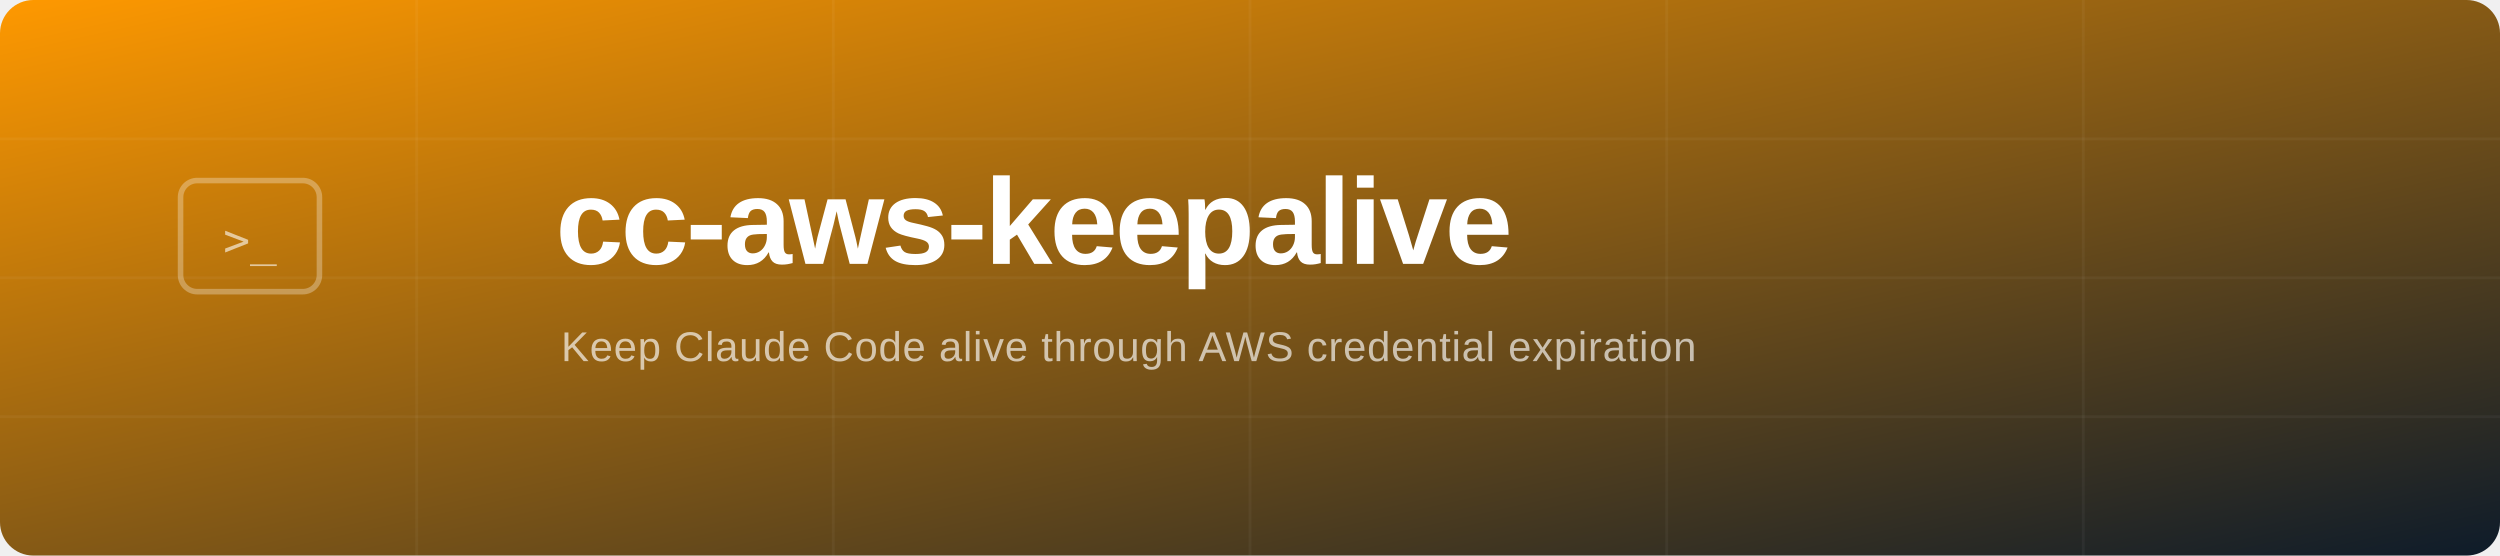
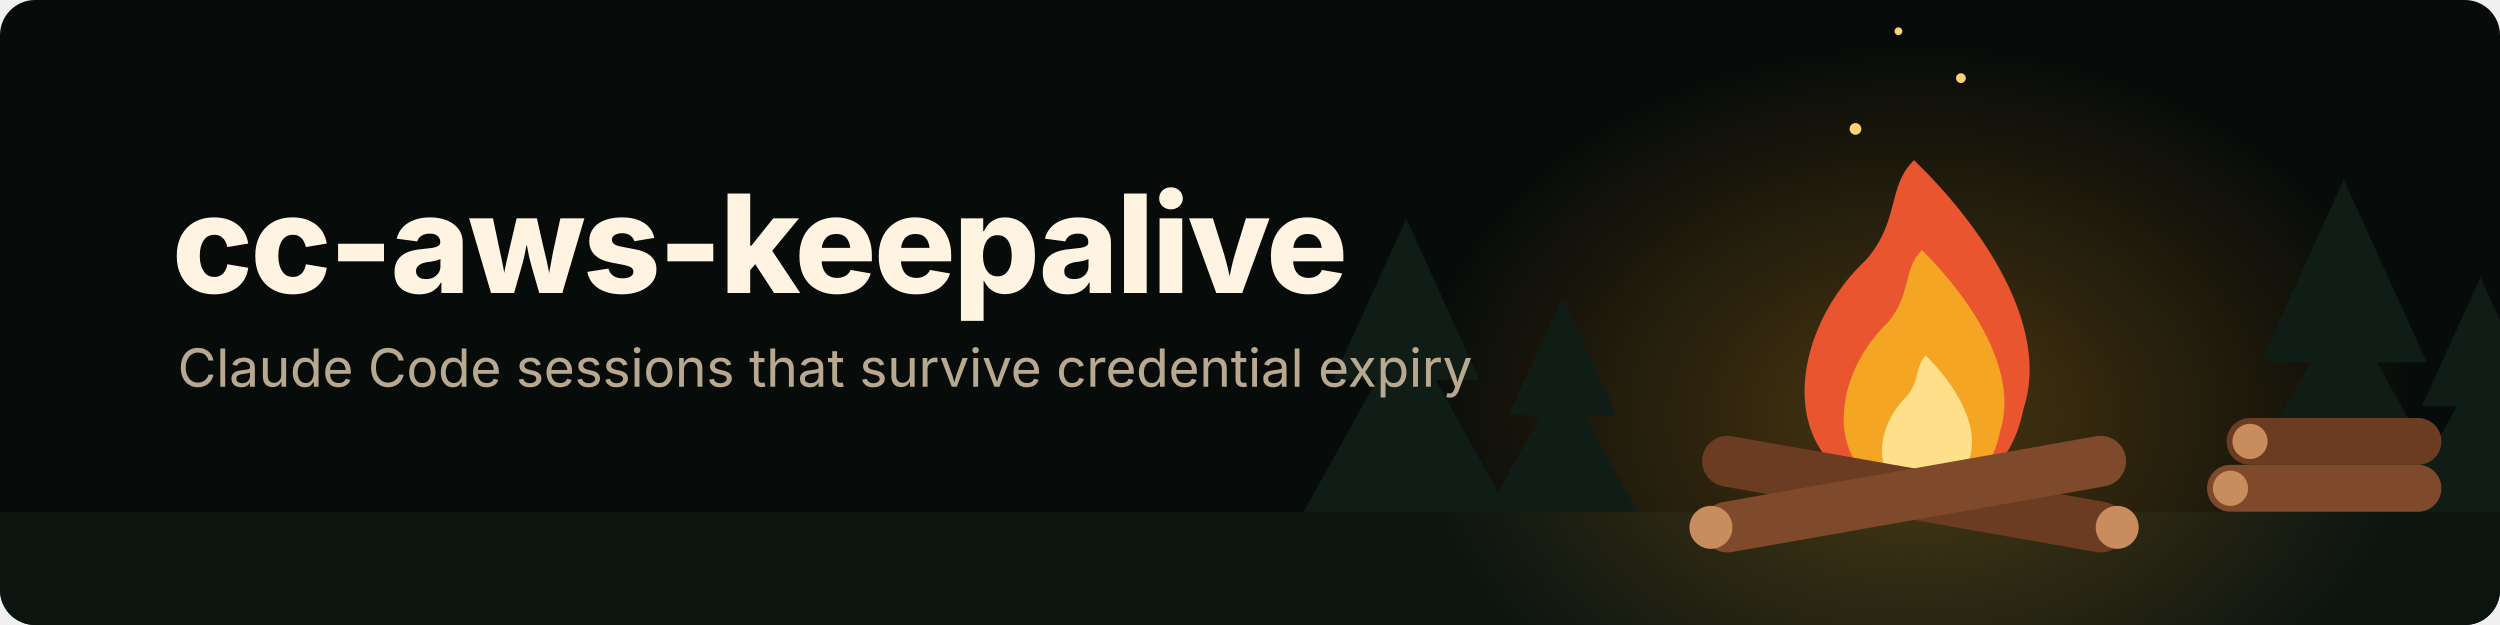
- <svg xmlns="http://www.w3.org/2000/svg" viewBox="0 0 900 200" width="900" height="200">
+ <svg xmlns="http://www.w3.org/2000/svg" viewBox="0 0 1280 320" width="1280" height="320" role="img" aria-label="cc-aws-keepalive">
  <defs>
-     <linearGradient id="bg" x1="0%" y1="0%" x2="100%" y2="100%">
-       <stop offset="0%" stop-color="#FF9900" />
-       <stop offset="100%" stop-color="#0D1B2A" />
-     </linearGradient>
+     <clipPath id="c">
+       <rect width="1280" height="320" rx="18" />
+     </clipPath>
+     <radialGradient id="g">
+       <stop offset="0" stop-color="#f5a524" stop-opacity=".28" />
+       <stop offset="1" stop-color="#f5a524" stop-opacity="0" />
+     </radialGradient>
  </defs>
-   <rect width="900" height="200" rx="12" fill="url(#bg)" />
-   <g stroke="#ffffff" stroke-opacity="0.04" stroke-width="1">
-     <line x1="0" y1="50" x2="900" y2="50" />
-     <line x1="0" y1="100" x2="900" y2="100" />
-     <line x1="0" y1="150" x2="900" y2="150" />
-     <line x1="150" y1="0" x2="150" y2="200" />
-     <line x1="300" y1="0" x2="300" y2="200" />
-     <line x1="450" y1="0" x2="450" y2="200" />
-     <line x1="600" y1="0" x2="600" y2="200" />
-     <line x1="750" y1="0" x2="750" y2="200" />
+   <g clip-path="url(#c)">
+     <rect width="1280" height="320" fill="#070b09" />
+     <rect x="0" y="262" width="1280" height="58" fill="#0c1410" />
+     <ellipse cx="980" cy="212" rx="260" ry="190" fill="url(#g)" />
+     <path d="M720 262L667.5 262L705.0 194.5H682.5L720 112L757.5 194.5H735.0L772.5 262Z" fill="#101d17" />
+     <path d="M800 262L761.5 262L789.0 212.5H772.5L800 152L827.5 212.5H811.0L838.5 262Z" fill="#101d17" />
+     <path d="M1200 262L1140.5 262L1183.0 185.5H1157.5L1200 92L1242.5 185.5H1217.0L1259.5 262Z" fill="#101d17" />
+     <path d="M1270 262L1228.0 262L1258.0 208.0H1240.0L1270 142L1300.0 208.0H1282.0L1312.0 262Z" fill="#101d17" />
+     <path d="M980 252C910 252 910 175.5 955.5 133.0C973.0 112.6 966.0 95.6 980 82C1015.0 116.0 1050 167.0 1036.0 209.5C1029.0 243.5 1008.0 252 980 252Z" fill="#e8552f" />
+     <path d="M984 252C934 252 934 196.2 966.5 165.2C979.0 150.32 974.0 137.92 984 128C1009.0 152.8 1034 190.0 1024.0 221.0C1019.0 245.8 1004.0 252 984 252Z" fill="#f5a524" />
+     <path d="M986 252C958 252 958 220.5 976.2 203.0C983.2 194.6 980.4 187.6 986 182C1000.0 196.0 1014 217.0 1008.4 234.5C1005.6 248.5 997.2 252 986 252Z" fill="#ffe08a" />
+     <rect x="870" y="240" width="220" height="26" rx="13" fill="#6b3b22" transform="rotate(10 980 253)" />
+     <rect x="870" y="240" width="220" height="26" rx="13" fill="#7f4a2b" transform="rotate(-10 980 253)" />
+     <circle cx="1084" cy="270" r="11" fill="#c98d5d" />
+     <circle cx="876" cy="270" r="11" fill="#c98d5d" />
+     <rect x="1130" y="238" width="120" height="24" rx="12" fill="#7f4a2b" />
+     <circle cx="1142" cy="250" r="9" fill="#c98d5d" />
+     <rect x="1140" y="214" width="110" height="24" rx="12" fill="#6b3b22" />
+     <circle cx="1152" cy="226" r="9" fill="#c98d5d" />
+     <circle cx="950" cy="66" r="3" fill="#ffd27a" />
+     <circle cx="1004" cy="40" r="2.5" fill="#ffd27a" />
+     <circle cx="972" cy="16" r="2" fill="#ffd27a" />
+     <path fill="#fff4e2" d="m109.6 150.7q-5.9 0-10.2-2.5-4.3-2.4-6.6-6.9-2.3-4.4-2.3-10.3 0-5.9 2.3-10.3 2.3-4.4 6.6-6.9 4.3-2.5 10.2-2.5 3.6 0 6.6.9 3 1 5.3 2.7 2.3 1.8 3.7 4.2 1.4 2.5 1.9 5.6l-10.7 1.8q-.3-1.5-.9-2.6-.5-1.2-1.4-2-.8-.8-1.9-1.3-1.1-.4-2.4-.4-2.4 0-4.1 1.3-1.6 1.3-2.5 3.7-.9 2.4-.9 5.8 0 3.3.9 5.7 .9 2.4 2.5 3.8 1.7 1.3 4.1 1.3 1.3 0 2.4-.4 1.1-.5 2-1.3 .8-.8 1.4-2.1 .6-1.2.8-2.7l10.7 1.8q-.4 3.1-1.8 5.7-1.5 2.5-3.7 4.3-2.3 1.7-5.3 2.7-3.1.9-6.7.9zm40.2 0q-5.9 0-10.2-2.5-4.3-2.4-6.6-6.9-2.3-4.4-2.3-10.3 0-5.9 2.3-10.3 2.3-4.4 6.6-6.9 4.3-2.5 10.2-2.5 3.6 0 6.6.9 3 1 5.3 2.7 2.3 1.8 3.7 4.2 1.4 2.5 1.9 5.6l-10.7 1.8q-.3-1.5-.9-2.6-.5-1.2-1.4-2-.8-.8-1.9-1.3-1.1-.4-2.4-.4-2.4 0-4.1 1.3-1.6 1.3-2.5 3.7-.9 2.4-.9 5.8 0 3.3.9 5.7 .9 2.4 2.5 3.8 1.7 1.3 4.1 1.3 1.3 0 2.4-.4 1.1-.5 2-1.3 .8-.8 1.4-2.1 .6-1.2.8-2.7l10.7 1.8q-.4 3.1-1.8 5.7-1.5 2.5-3.7 4.3-2.3 1.7-5.3 2.7-3.1.9-6.7.9zm46.8-25.9v9h-23.5v-9zm18 25.9q-3.6 0-6.5-1.3-2.9-1.2-4.5-3.7-1.6-2.5-1.6-6.3 0-3.2 1.1-5.4 1.2-2.2 3.1-3.5 2-1.4 4.6-2.1 2.6-.7 5.5-.9 3.2-.3 5.2-.6 2-.4 2.9-1 1-.6 1-1.8v-.2q0-1.4-.7-2.3-.6-1-1.8-1.5-1.2-.5-2.9-.5-1.7 0-3 .5-1.3.5-2.2 1.4-.8.9-1.2 2.1l-10.5-1.4q.8-3.3 3-5.7 2.3-2.5 5.8-3.8 3.5-1.4 8.2-1.4 3.5 0 6.5.8 3.1.8 5.4 2.5 2.3 1.6 3.6 4 1.3 2.3 1.3 5.5v25.9h-10.9v-5.3h-.3q-1 1.9-2.6 3.2-1.5 1.4-3.7 2.1-2.1.7-4.8.7zm3.5-7.8q2.1 0 3.8-.8 1.6-.9 2.6-2.3 1-1.5 1-3.4v-3.8q-.5.3-1.3.6-.8.2-1.8.4-1 .2-1.9.4-1 .1-1.8.2-1.8.3-3.1.9-1.2.6-1.9 1.5-.7.9-.7 2.3 0 1.3.7 2.2 .6.9 1.8 1.4 1.1.4 2.6.4zm33.3 7.1-11.2-38.2h12.2l2.8 13.3q.9 3.9 1.8 8.4 1 4.5 1.7 9.9h-1.2q.9-5.3 1.9-9.8 1.1-4.6 2-8.5l3.1-13.3h10.4l3 13.3q.9 3.9 2 8.4 1 4.5 1.9 9.9h-1.2q.8-5.3 1.7-9.8 .8-4.6 1.7-8.5l2.9-13.3h12.3l-11.3 38.2h-11.8l-4-13.9q-.6-2.1-1.2-4.7-.6-2.7-1.1-5.5-.6-2.7-1.1-5h1.9q-.5 2.3-1.1 5-.5 2.8-1.1 5.5-.6 2.7-1.2 4.7l-4 13.9zm66.9.7q-4.8 0-8.5-1.4-3.7-1.3-6.1-3.9-2.3-2.6-3-6.2l10.8-1.7q.7 2.5 2.5 3.7 1.7 1.3 4.8 1.3 2.5 0 4-.9 1.5-.9 1.5-2.4 0-1.4-1.1-2.2-1.2-.8-3.6-1.3l-6.7-1.3q-5.6-1.1-8.4-3.9-2.8-2.7-2.8-7.1 0-3.8 2.1-6.5 2-2.7 5.7-4.1 3.8-1.5 8.9-1.5 4.7 0 8.2 1.3 3.5 1.3 5.6 3.6 2.2 2.4 2.8 5.6l-10.2 1.7q-.6-1.9-2.2-3-1.6-1.1-4-1.1-2.3 0-3.8.9-1.5.9-1.5 2.4 0 1.2.9 2.1 1 .9 3.5 1.4l7.2 1.4q5.7 1 8.4 3.6 2.8 2.5 2.8 6.7 0 3.9-2.3 6.8-2.3 2.8-6.3 4.4-4 1.6-9.2 1.6zm46.9-25.9v9h-23.5v-9zm17.8 14.8v-13.8h1.7l11.2-14h13.2l-16.1 19.5h-3zm-10.5 10.4v-50.9h11.6v50.9zm23.8 0-10.5-16.1 7.7-8.3 16.2 24.4zm32.2.7q-5.9 0-10.2-2.4-4.4-2.3-6.7-6.7-2.3-4.4-2.3-10.5 0-5.9 2.3-10.4 2.3-4.4 6.5-6.9 4.3-2.5 10-2.5 3.9 0 7.3 1.3 3.3 1.2 5.8 3.7 2.5 2.4 3.8 6.1 1.4 3.6 1.4 8.4v3h-32.8v-6.9h27.3l-5.5 1.7q0-2.8-.8-4.7-.8-2-2.4-3.1-1.6-1-4-1-2.4 0-4.1 1-1.6 1.1-2.5 3-.9 1.9-.9 4.5v4.9q0 3 1 5 1 2.1 2.8 3.1 1.8 1 4.2 1 1.7 0 3-.5 1.4-.5 2.3-1.4 1-.9 1.5-2.2l10.3 1.8q-.9 3.2-3.2 5.6-2.4 2.5-5.9 3.8-3.6 1.3-8.2 1.3zm40.6 0q-6 0-10.3-2.4-4.3-2.3-6.6-6.7-2.3-4.4-2.3-10.5 0-5.9 2.3-10.4 2.3-4.4 6.5-6.9 4.2-2.5 9.9-2.5 4 0 7.4 1.3 3.3 1.2 5.8 3.7 2.4 2.4 3.8 6.1 1.4 3.6 1.4 8.4v3h-32.9v-6.9h27.3l-5.4 1.7q0-2.8-.8-4.7-.8-2-2.4-3.1-1.7-1-4.1-1-2.4 0-4 1-1.7 1.1-2.5 3-.9 1.9-.9 4.5v4.9q0 3 1 5 1 2.1 2.8 3.1 1.8 1 4.2 1 1.6 0 3-.5 1.3-.5 2.3-1.4 1-.9 1.5-2.2l10.3 1.8q-.9 3.2-3.3 5.6-2.3 2.5-5.9 3.8-3.5 1.3-8.1 1.3zm22.9 13.6v-52.5h11.4v6.5h.4q.8-1.7 2.1-3.3 1.4-1.6 3.5-2.6 2.2-1.1 5.3-1.1 4.1 0 7.5 2.1 3.5 2.2 5.6 6.5 2.1 4.4 2.1 11 0 6.5-2 10.9-2.1 4.3-5.5 6.6-3.5 2.2-7.8 2.2-2.9 0-5.1-1-2.1-1-3.5-2.5-1.4-1.6-2.2-3.3h-.2v20.5zm18.7-22.8q2.4 0 4-1.3 1.6-1.4 2.5-3.7 .8-2.4.8-5.6 0-3.1-.8-5.5-.8-2.4-2.5-3.7-1.6-1.3-4-1.3-2.3 0-4 1.3-1.7 1.3-2.5 3.6-.9 2.4-.9 5.6 0 3.2.9 5.6 .9 2.3 2.5 3.7 1.7 1.3 4 1.3zm35.8 9.2q-3.7 0-6.5-1.3-2.9-1.2-4.5-3.7-1.6-2.5-1.6-6.3 0-3.2 1.1-5.4 1.1-2.2 3.1-3.5 2-1.4 4.6-2.1 2.5-.7 5.4-.9 3.3-.3 5.3-.6 2-.4 2.9-1 .9-.6.9-1.8v-.2q0-1.4-.6-2.3-.6-1-1.8-1.5-1.2-.5-2.9-.5-1.7 0-3.1.5-1.3.5-2.1 1.4-.9.9-1.2 2.1l-10.5-1.4q.8-3.3 3-5.7 2.2-2.5 5.8-3.8 3.5-1.4 8.2-1.4 3.4 0 6.5.8 3 .8 5.4 2.5 2.3 1.6 3.6 4 1.3 2.3 1.3 5.5v25.9h-10.9v-5.3h-.3q-1 1.9-2.6 3.2-1.6 1.4-3.7 2.1-2.1.7-4.8.7zm3.5-7.8q2.1 0 3.7-.8 1.7-.9 2.6-2.3 1-1.5 1-3.4v-3.8q-.5.3-1.3.6-.8.2-1.7.4-1 .2-2 .4-.9.1-1.8.2-1.7.3-3 .9-1.3.6-2 1.5-.6.9-.6 2.3 0 1.3.6 2.2 .7.9 1.8 1.4 1.2.4 2.7.4zm37.1-43.8v50.9h-11.6v-50.9zm6.6 50.9v-38.2h11.6v38.2zm5.8-42.8q-2.5 0-4.3-1.6-1.7-1.7-1.7-4 0-2.4 1.7-4.1 1.8-1.6 4.3-1.6 2.5 0 4.3 1.6 1.8 1.7 1.8 4.1 0 2.3-1.8 4-1.8 1.6-4.3 1.6zm23.2 42.8-13.9-38.2h12.2l5.9 18.9q1.1 3.8 2 7.7 .8 3.9 1.7 8.2h-2.1q.8-4.3 1.7-8.2 .8-3.9 1.9-7.7l5.8-18.9h12.1l-14 38.2zm47.2.7q-6 0-10.3-2.4-4.3-2.3-6.6-6.7-2.3-4.4-2.3-10.5 0-5.9 2.3-10.4 2.3-4.4 6.5-6.9 4.2-2.5 9.9-2.5 4 0 7.3 1.3 3.4 1.2 5.9 3.7 2.4 2.4 3.8 6.1 1.4 3.6 1.4 8.4v3h-32.9v-6.9h27.3l-5.4 1.7q0-2.8-.8-4.7-.9-2-2.5-3.1-1.6-1-4-1-2.4 0-4 1-1.7 1.1-2.5 3-.9 1.9-.9 4.5v4.9q0 3 1 5 1 2.1 2.8 3.1 1.8 1 4.2 1 1.6 0 3-.5 1.3-.5 2.3-1.4 .9-.9 1.4-2.2l10.4 1.8q-1 3.2-3.3 5.6-2.3 2.5-5.9 3.8-3.5 1.3-8.1 1.3z" />
+     <path fill="#b8a88f" d="m101.3 198.3q-2.5 0-4.5-1.3-2-1.2-3.1-3.4-1.1-2.3-1.1-5.4 0-3.1 1.1-5.4 1.1-2.3 3.1-3.5 2-1.2 4.5-1.2 1.5 0 2.9.4 1.3.5 2.4 1.3 1 .8 1.7 2 .7 1.2 1 2.8h-2.6q-.2-1-.7-1.8-.5-.7-1.2-1.3-.8-.5-1.6-.7-.9-.3-1.9-.3-1.7 0-3.1.9-1.4.9-2.2 2.6-.9 1.7-.9 4.2 0 2.5.9 4.2 .8 1.7 2.2 2.6 1.4.9 3.1.9 1 0 1.9-.3 .8-.3 1.5-.8 .8-.5 1.3-1.3 .5-.7.7-1.7h2.6q-.3 1.5-1 2.7-.7 1.2-1.7 2-1.1.9-2.4 1.3-1.3.5-2.9.5zm14-19.9v19.6h-2.5v-19.6zm8.2 19.9q-1.4 0-2.5-.5-1.2-.5-1.8-1.5-.7-1-.7-2.5 0-1.3.5-2 .5-.8 1.3-1.3 .9-.5 1.9-.7 1-.2 2-.3 1.3-.2 2.2-.3 .8-.1 1.2-.3 .4-.2.4-.8v-.1q0-.9-.3-1.5-.4-.6-1.1-.9-.6-.4-1.6-.4-1.1 0-1.8.3-.8.4-1.2.8-.5.5-.7 1l-2.4-.7q.6-1.3 1.5-2.1 1-.8 2.2-1.1 1.1-.3 2.3-.3 .8 0 1.7.2 1 .1 1.8.7 .9.5 1.5 1.5 .6 1.1.6 2.8v9.7h-2.5v-2h-.1q-.3.5-.8 1.1-.6.5-1.5.9-.8.3-2.1.3zm.5-2.1q1.3 0 2.2-.5 .9-.5 1.3-1.3 .5-.8.5-1.7v-2q-.2.1-.6.3-.5.1-1.1.2-.6.1-1.2.2-.6.1-.9.1-.9.1-1.6.4-.7.2-1.2.7-.4.5-.4 1.3 0 .8.4 1.3 .4.5 1 .7 .7.3 1.6.3zm15.6 2q-1.5 0-2.6-.6-1.2-.6-1.8-1.9-.6-1.2-.6-3.1v-9.3h2.5v9.1q0 1.7.8 2.6 .9 1 2.5 1 1 0 1.8-.5 .8-.4 1.3-1.3 .5-.9.5-2.1v-8.8h2.5v14.7h-2.4l0-3.6h.3q-.7 2.1-1.9 2.9-1.3.9-2.9.9zm16.5.1q-1.8 0-3.2-.9-1.4-1-2.2-2.7-.8-1.7-.8-4 0-2.4.8-4.1 .8-1.7 2.2-2.6 1.4-.9 3.2-.9 1.5 0 2.3.4 .8.5 1.3 1.1 .5.6.7 1h.2v-7.2h2.5v19.6h-2.4v-2.3h-.3q-.2.4-.7 1-.5.7-1.3 1.1-.9.5-2.3.5zm.4-2.2q1.4 0 2.3-.7 .9-.7 1.3-1.9 .5-1.2.5-2.9 0-1.6-.5-2.8-.4-1.2-1.3-1.9-.9-.6-2.3-.6-1.3 0-2.3.7-.9.7-1.3 1.9-.5 1.2-.5 2.7 0 1.6.5 2.8 .4 1.3 1.4 2 .9.7 2.2.7zm16.9 2.2q-2.2 0-3.7-.9-1.6-1-2.4-2.7-.8-1.7-.8-4 0-2.2.8-3.9 .8-1.8 2.3-2.7 1.5-1 3.5-1 1.2 0 2.4.4 1.1.4 2 1.2 1 .9 1.5 2.3 .6 1.4.6 3.5v.9h-11.5v-2h10.1l-1.1.7q0-1.4-.5-2.5-.4-1.1-1.3-1.7-.9-.7-2.2-.7-1.3 0-2.2.7-1 .6-1.5 1.7-.4 1-.4 2.2v1.3q0 1.6.5 2.8 .6 1.1 1.6 1.7 1 .5 2.3.5 .9 0 1.6-.2 .7-.2 1.2-.7 .5-.5.8-1.3l2.3.6q-.3 1.2-1.1 2-.9.9-2.1 1.3-1.2.5-2.7.5zm25.3 0q-2.5 0-4.5-1.3-2-1.2-3.1-3.4-1.1-2.3-1.1-5.4 0-3.1 1.1-5.4 1.1-2.3 3.1-3.5 2-1.2 4.5-1.2 1.5 0 2.8.4 1.4.5 2.4 1.3 1.1.8 1.8 2 .7 1.2 1 2.8h-2.6q-.2-1-.7-1.8-.5-.7-1.3-1.3-.7-.5-1.6-.7-.8-.3-1.8-.3-1.7 0-3.1.9-1.4.9-2.3 2.6-.8 1.7-.8 4.2 0 2.5.8 4.2 .9 1.7 2.3 2.6 1.4.9 3.1.9 1 0 1.8-.3 .9-.3 1.6-.8 .8-.5 1.3-1.3 .5-.7.7-1.7h2.6q-.3 1.5-1 2.7-.7 1.2-1.7 2-1.1.9-2.4 1.3-1.4.5-2.9.5zm17.5 0q-2 0-3.5-.9-1.5-1-2.4-2.7-.8-1.7-.8-4 0-2.3.8-4 .9-1.7 2.4-2.7 1.5-.9 3.5-.9 2 0 3.6.9 1.5 1 2.3 2.7 .9 1.7.9 4 0 2.3-.9 4-.8 1.7-2.3 2.7-1.6.9-3.6.9zm0-2.2q1.5 0 2.4-.7 1-.8 1.4-2 .5-1.2.5-2.7 0-1.4-.5-2.7-.4-1.2-1.4-2-.9-.7-2.4-.7-1.4 0-2.4.7-.9.8-1.4 2-.4 1.3-.4 2.7 0 1.5.4 2.7 .5 1.2 1.4 2 1 .7 2.4.7zm15.7 2.2q-1.8 0-3.2-.9-1.4-1-2.2-2.7-.8-1.7-.8-4 0-2.4.8-4.1 .8-1.7 2.2-2.6 1.4-.9 3.2-.9 1.4 0 2.3.4 .8.5 1.3 1.1 .4.6.7 1h.2v-7.2h2.4v19.6h-2.4v-2.3h-.2q-.3.4-.7 1-.5.7-1.3 1.1-.9.5-2.3.5zm.4-2.2q1.3 0 2.3-.7 .9-.7 1.3-1.9 .5-1.2.5-2.9 0-1.6-.5-2.8-.4-1.2-1.3-1.9-.9-.6-2.3-.6-1.3 0-2.3.7-.9.7-1.3 1.9-.5 1.2-.5 2.7 0 1.6.5 2.8 .4 1.3 1.4 2 .9.7 2.2.7zm16.9 2.2q-2.2 0-3.7-.9-1.6-1-2.4-2.7-.9-1.7-.9-4 0-2.2.9-3.9 .8-1.8 2.3-2.7 1.5-1 3.5-1 1.2 0 2.3.4 1.2.4 2.1 1.2 1 .9 1.5 2.3 .6 1.4.6 3.5v.9h-11.5v-2h10.1l-1.1.7q0-1.4-.5-2.5-.4-1.1-1.3-1.7-.9-.7-2.2-.7-1.3 0-2.2.7-1 .6-1.5 1.7-.5 1-.5 2.2v1.3q0 1.6.6 2.8 .6 1.1 1.6 1.7 1 .5 2.3.5 .9 0 1.6-.2 .7-.2 1.2-.7 .5-.5.7-1.3l2.4.6q-.3 1.2-1.1 2-.9.9-2.1 1.3-1.2.5-2.7.5zm22.1 0q-1.5 0-2.7-.4-1.2-.5-2-1.4-.8-.8-1-2.1l2.3-.5q.3 1.2 1.2 1.7 .9.6 2.2.6 1.5 0 2.4-.7 .9-.6.9-1.5 0-.8-.5-1.3-.6-.5-1.6-.7l-2.5-.6q-2-.4-3-1.4-1-1-1-2.6 0-1.3.7-2.3 .8-.9 2-1.5 1.2-.5 2.8-.5 1.6 0 2.6.4 1.1.5 1.8 1.3 .7.8 1 1.8l-2.3.6q-.3-.8-1-1.4-.7-.7-2.1-.7-1.3 0-2.1.6-.9.6-.9 1.5 0 .8.6 1.3 .6.5 1.9.8l2.2.5q2 .5 3 1.5 1 1 1 2.5 0 1.3-.8 2.3-.7 1.1-2 1.6-1.4.6-3.1.6zm15.5 0q-2.2 0-3.7-.9-1.6-1-2.4-2.7-.9-1.7-.9-4 0-2.2.9-3.9 .8-1.8 2.3-2.7 1.5-1 3.5-1 1.2 0 2.3.4 1.2.4 2.1 1.2 .9.9 1.5 2.3 .5 1.4.5 3.5v.9h-11.5v-2h10.2l-1.1.7q0-1.4-.5-2.5-.4-1.1-1.3-1.7-.9-.7-2.2-.7-1.3 0-2.2.7-1 .6-1.5 1.7-.5 1-.5 2.2v1.3q0 1.6.6 2.8 .6 1.1 1.6 1.7 1 .5 2.3.5 .8 0 1.5-.2 .7-.2 1.3-.7 .5-.5.7-1.3l2.4.6q-.3 1.2-1.2 2-.8.9-2 1.3-1.2.5-2.7.5zm14.6 0q-1.6 0-2.8-.4-1.1-.5-1.9-1.4-.8-.8-1.1-2.1l2.4-.5q.3 1.2 1.2 1.7 .8.6 2.2.6 1.5 0 2.4-.7 .9-.6.9-1.5 0-.8-.6-1.3-.5-.5-1.6-.7l-2.4-.6q-2-.4-3-1.4-1-1-1-2.6 0-1.3.7-2.3 .7-.9 2-1.5 1.2-.5 2.8-.5 1.5 0 2.6.4 1.1.5 1.8 1.3 .6.8 1 1.8l-2.3.6q-.3-.8-1-1.4-.7-.7-2.1-.7-1.3 0-2.1.6-.9.6-.9 1.5 0 .8.6 1.3 .6.5 1.8.8l2.3.5q2 .5 3 1.5 .9 1 .9 2.5 0 1.3-.7 2.3-.7 1.1-2.1 1.6-1.3.6-3 .6zm14.3 0q-1.6 0-2.7-.4-1.2-.5-2-1.4-.8-.8-1-2.1l2.3-.5q.3 1.2 1.2 1.7 .9.6 2.2.6 1.5 0 2.4-.7 .9-.6.9-1.5 0-.8-.6-1.3-.5-.5-1.6-.7l-2.4-.6q-2-.4-3-1.4-1-1-1-2.6 0-1.3.7-2.3 .7-.9 2-1.5 1.2-.5 2.8-.5 1.5 0 2.6.4 1.1.5 1.8 1.3 .6.8 1 1.8l-2.3.6q-.3-.8-1-1.4-.7-.7-2.1-.7-1.3 0-2.1.6-.9.6-.9 1.5 0 .8.6 1.3 .6.5 1.8.8l2.3.5q2 .5 3 1.5 .9 1 .9 2.5 0 1.3-.7 2.3-.7 1.1-2.1 1.6-1.3.6-3 .6zm9.2-.3v-14.7h2.5v14.7zm1.3-17.1q-.7 0-1.2-.5-.5-.5-.5-1.1 0-.7.5-1.2 .5-.4 1.2-.4 .7 0 1.2.4 .5.5.5 1.2 0 .6-.5 1.1-.5.5-1.2.5zm11.3 17.4q-2 0-3.5-.9-1.5-1-2.4-2.7-.8-1.7-.8-4 0-2.3.8-4 .9-1.7 2.4-2.7 1.5-.9 3.5-.9 2.1 0 3.6.9 1.5 1 2.4 2.7 .8 1.7.8 4 0 2.3-.8 4-.9 1.7-2.4 2.7-1.5.9-3.6.9zm0-2.2q1.5 0 2.5-.7 .9-.8 1.4-2 .4-1.2.4-2.7 0-1.4-.4-2.7-.5-1.2-1.4-2-1-.7-2.5-.7-1.4 0-2.3.7-1 .8-1.4 2-.5 1.3-.5 2.7 0 1.5.5 2.7 .4 1.2 1.4 2 .9.7 2.3.7zm12.7-6.9v8.8h-2.5v-14.7h2.4l0 3.5h-.3q.7-2 1.9-2.9 1.2-.8 2.9-.8 1.5 0 2.6.6 1.2.6 1.8 1.8 .6 1.3.6 3.1v9.4h-2.5v-9.1q0-1.7-.8-2.7-.9-.9-2.4-.9-1.1 0-1.9.4-.8.5-1.3 1.4-.5.8-.5 2.1zm18.6 9.1q-1.5 0-2.7-.4-1.2-.5-2-1.4-.8-.8-1-2.1l2.3-.5q.3 1.2 1.2 1.7 .9.6 2.2.6 1.5 0 2.4-.7 .9-.6.9-1.5 0-.8-.5-1.3-.6-.5-1.7-.7l-2.4-.6q-2-.4-3-1.4-1-1-1-2.6 0-1.3.7-2.3 .7-.9 2-1.5 1.2-.5 2.8-.5 1.6 0 2.6.4 1.1.5 1.8 1.3 .7.8 1 1.8l-2.3.6q-.3-.8-1-1.4-.7-.7-2.1-.7-1.3 0-2.1.6-.9.6-.9 1.5 0 .8.6 1.3 .6.5 1.9.8l2.2.5q2 .5 3 1.5 1 1 1 2.5 0 1.3-.8 2.3-.7 1.1-2 1.6-1.4.6-3.1.6zm22.6-15v2.1h-7.6v-2.1zm-5.4-3.5h2.4v14.3q0 1 .4 1.5 .4.4 1.3.4 .3 0 .6 0 .4-.1.7-.2l.5 2.1q-.4.2-.9.2-.5.1-1 .1-1.9 0-3-1-1-1-1-2.9zm10.9 9.4v8.8h-2.5v-19.6h2.5v8.4h-.4q.7-2 1.9-2.9 1.3-.8 3-.8 1.4 0 2.6.6 1.1.6 1.7 1.8 .7 1.3.7 3.1v9.4h-2.5v-9.1q0-1.7-.9-2.7-.9-.9-2.4-.9-1.1 0-1.9.4-.8.5-1.3 1.4-.5.8-.5 2.1zm17.7 9.1q-1.4 0-2.5-.5-1.2-.5-1.9-1.5-.6-1-.6-2.5 0-1.3.5-2 .5-.8 1.3-1.3 .8-.5 1.9-.7 1-.2 2-.3 1.3-.2 2.1-.3 .9-.1 1.3-.3 .4-.2.4-.8v-.1q0-.9-.4-1.5-.3-.6-1-.9-.7-.4-1.7-.4-1 0-1.7.3-.8.4-1.2.8-.5.5-.7 1l-2.4-.7q.6-1.3 1.5-2.1 1-.8 2.1-1.1 1.2-.3 2.4-.3 .7 0 1.7.2 1 .1 1.8.7 .9.5 1.5 1.5 .5 1.1.5 2.8v9.7h-2.4v-2h-.1q-.3.5-.9 1.1-.5.5-1.4.9-.9.3-2.1.3zm.4-2.1q1.3 0 2.2-.5 .9-.5 1.4-1.3 .5-.8.5-1.7v-2q-.2.1-.7.3-.4.1-1 .2-.7.1-1.2.2-.6.1-1 .1-.8.1-1.5.4-.8.2-1.2.7-.4.5-.4 1.3 0 .8.3 1.3 .4.5 1.1.7 .7.3 1.5.3zm16.6-12.9v2.1h-7.7v-2.1zm-5.5-3.5h2.5v14.3q0 1 .3 1.5 .4.4 1.4.4 .2 0 .5 0 .4-.1.7-.2l.5 2.1q-.4.2-.9.2-.5.1-.9.1-2 0-3.1-1-1-1-1-2.9zm21 18.5q-1.5 0-2.7-.4-1.2-.5-1.9-1.4-.8-.8-1.1-2.1l2.4-.5q.3 1.2 1.2 1.7 .8.6 2.1.6 1.5 0 2.4-.7 .9-.6.9-1.5 0-.8-.5-1.3-.5-.5-1.6-.7l-2.5-.6q-2-.4-3-1.4-.9-1-.9-2.6 0-1.3.7-2.3 .7-.9 1.9-1.5 1.3-.5 2.9-.5 1.5 0 2.6.4 1.1.5 1.7 1.3 .7.8 1 1.8l-2.2.6q-.3-.8-1-1.4-.7-.7-2.1-.7-1.3 0-2.2.6-.8.6-.8 1.5 0 .8.5 1.3 .6.5 1.9.8l2.3.5q2 .5 2.9 1.5 1 1 1 2.5 0 1.3-.7 2.3-.8 1.1-2.1 1.6-1.3.6-3.1.6zm14.3-.1q-1.5 0-2.6-.6-1.2-.6-1.8-1.9-.6-1.2-.6-3.1v-9.3h2.5v9.1q0 1.7.8 2.6 .9 1 2.5 1 1 0 1.8-.5 .8-.4 1.3-1.3 .5-.9.5-2.1v-8.8h2.5v14.7h-2.4l0-3.6h.3q-.7 2.1-1.9 2.9-1.3.9-2.9.9zm11-.2v-14.7h2.4v2.2h.2q.4-1.1 1.4-1.8 1-.6 2.4-.6 .2 0 .6 0 .4 0 .6 0v2.5q-.1-.1-.6-.1-.4-.1-.9-.1-1 0-1.9.5-.8.4-1.3 1.2-.4.7-.4 1.7v9.2zm14.9 0-5.6-14.7h2.7l3.1 8.6q.5 1.4.8 2.8 .4 1.3.7 2.6h-.8q.4-1.3.7-2.6 .4-1.4.8-2.8l3.1-8.6h2.7l-5.6 14.7zm11 0v-14.7h2.5v14.7zm1.2-17.1q-.7 0-1.2-.5-.5-.5-.5-1.1 0-.7.5-1.2 .5-.4 1.2-.4 .7 0 1.2.4 .5.5.5 1.2 0 .6-.5 1.1-.5.5-1.2.5zm9.6 17.1-5.6-14.7h2.7l3.1 8.6q.5 1.4.9 2.8 .3 1.3.7 2.6h-.9q.4-1.3.7-2.6 .4-1.4.9-2.8l3.1-8.6h2.7l-5.7 14.7zm16.7.3q-2.1 0-3.7-.9-1.5-1-2.4-2.7-.8-1.7-.8-4 0-2.2.8-3.9 .8-1.8 2.3-2.7 1.5-1 3.5-1 1.2 0 2.4.4 1.1.4 2.1 1.2 .9.9 1.4 2.3 .6 1.4.6 3.5v.9h-11.5v-2h10.2l-1.2.7q0-1.4-.4-2.5-.5-1.1-1.4-1.7-.8-.7-2.2-.7-1.3 0-2.2.7-.9.6-1.4 1.7-.5 1-.5 2.2v1.3q0 1.6.5 2.8 .6 1.1 1.6 1.7 1 .5 2.3.5 .9 0 1.6-.2 .7-.2 1.2-.7 .5-.5.8-1.3l2.4.6q-.4 1.2-1.2 2-.8.9-2 1.3-1.3.5-2.8.5zm23.1 0q-2 0-3.5-.9-1.5-1-2.4-2.7-.8-1.7-.8-4 0-2.3.8-4 .9-1.7 2.4-2.7 1.5-.9 3.5-.9 1.1 0 2 .3 1 .2 1.8.8 .8.5 1.4 1.3 .5.7.8 1.7l-2.4.7q-.1-.6-.4-1.1-.4-.5-.8-.8-.5-.4-1.1-.5-.6-.2-1.3-.2-1.4 0-2.4.7-.9.8-1.4 2-.4 1.3-.4 2.7 0 1.5.4 2.7 .5 1.2 1.4 2 1 .7 2.4.7 .7 0 1.3-.2 .7-.2 1.1-.5 .5-.4.8-.9 .4-.5.5-1.1l2.4.7q-.3 1-.9 1.7-.6.8-1.4 1.4-.8.5-1.7.8-1 .3-2.1.3zm9.4-.3v-14.7h2.4v2.2h.2q.4-1.1 1.4-1.8 1.1-.6 2.4-.6 .2 0 .6 0 .4 0 .6 0v2.5q-.1-.1-.6-.1-.4-.1-.9-.1-1 0-1.8.5-.9.4-1.3 1.2-.5.7-.5 1.7v9.2zm16 .3q-2.1 0-3.7-.9-1.6-1-2.4-2.7-.8-1.7-.8-4 0-2.2.8-3.9 .8-1.8 2.3-2.7 1.5-1 3.5-1 1.2 0 2.4.4 1.1.4 2 1.2 1 .9 1.5 2.3 .6 1.4.6 3.5v.9h-11.5v-2h10.2l-1.2.7q0-1.4-.4-2.5-.5-1.1-1.4-1.7-.9-.7-2.2-.7-1.3 0-2.2.7-.9.6-1.4 1.7-.5 1-.5 2.2v1.3q0 1.6.5 2.8 .6 1.1 1.6 1.7 1 .5 2.3.5 .9 0 1.6-.2 .7-.2 1.2-.7 .5-.5.8-1.3l2.3.6q-.3 1.2-1.1 2-.8.9-2.1 1.3-1.2.5-2.7.5zm15.1 0q-1.9 0-3.3-.9-1.4-1-2.2-2.7-.8-1.7-.8-4 0-2.4.8-4.1 .8-1.7 2.2-2.6 1.4-.9 3.3-.9 1.4 0 2.2.4 .9.5 1.3 1.1 .5.6.7 1h.2v-7.2h2.5v19.6h-2.4v-2.3h-.3q-.2.4-.7 1-.4.7-1.3 1.1-.8.5-2.2.5zm.4-2.2q1.3 0 2.2-.7 .9-.7 1.4-1.9 .4-1.2.4-2.9 0-1.6-.4-2.8-.5-1.2-1.4-1.9-.9-.6-2.2-.6-1.4 0-2.3.7-.9.7-1.4 1.9-.4 1.2-.4 2.7 0 1.6.4 2.8 .5 1.3 1.4 2 .9.7 2.3.7zm16.8 2.2q-2.1 0-3.7-.9-1.5-1-2.4-2.7-.8-1.7-.8-4 0-2.2.8-3.9 .8-1.8 2.3-2.7 1.5-1 3.6-1 1.1 0 2.3.4 1.1.4 2.1 1.2 .9.9 1.5 2.3 .5 1.4.5 3.5v.9h-11.5v-2h10.2l-1.2.7q0-1.4-.4-2.5-.5-1.1-1.3-1.7-.9-.7-2.2-.7-1.4 0-2.3.7-.9.6-1.4 1.7-.5 1-.5 2.2v1.3q0 1.6.6 2.8 .5 1.1 1.5 1.7 1 .5 2.3.5 .9 0 1.6-.2 .7-.2 1.2-.7 .5-.5.8-1.3l2.4.6q-.4 1.2-1.2 2-.8.9-2 1.3-1.2.5-2.8.5zm12-9.1v8.8h-2.4v-14.7h2.3l.1 3.5h-.4q.7-2 1.9-2.9 1.3-.8 3-.8 1.5 0 2.6.6 1.1.6 1.7 1.8 .7 1.3.7 3.1v9.4h-2.5v-9.1q0-1.7-.9-2.7-.9-.9-2.4-.9-1 0-1.9.4-.8.5-1.3 1.4-.5.8-.5 2.1zm19.5-5.9v2.1h-7.7v-2.1zm-5.5-3.5h2.5v14.3q0 1 .4 1.5 .4.4 1.3.4 .2 0 .6 0 .3-.1.6-.2l.5 2.1q-.4.2-.9.2-.5.1-.9.1-2 0-3-1-1.1-1-1.1-2.9zm8.5 18.2v-14.7h2.5v14.7zm1.2-17.1q-.7 0-1.2-.5-.5-.5-.5-1.1 0-.7.5-1.2 .5-.4 1.2-.4 .7 0 1.2.4 .5.5.5 1.2 0 .6-.5 1.1-.5.5-1.2.5zm9.5 17.4q-1.4 0-2.5-.5-1.2-.5-1.9-1.5-.6-1-.6-2.5 0-1.3.5-2 .5-.8 1.3-1.3 .8-.5 1.9-.7 1-.2 2-.3 1.3-.2 2.1-.3 .9-.1 1.3-.3 .4-.2.4-.8v-.1q0-.9-.4-1.5-.3-.6-1-.9-.7-.4-1.7-.4-1 0-1.7.3-.8.4-1.2.8-.5.5-.7 1l-2.4-.7q.6-1.3 1.5-2.1 1-.8 2.1-1.1 1.2-.3 2.4-.3 .7 0 1.7.2 1 .1 1.8.7 .9.5 1.5 1.5 .5 1.1.5 2.8v9.7h-2.4v-2h-.1q-.3.5-.9 1.1-.5.5-1.4.9-.9.3-2.1.3zm.4-2.1q1.3 0 2.2-.5 .9-.5 1.4-1.3 .5-.8.5-1.7v-2q-.2.1-.7.3-.4.1-1 .2-.7.1-1.2.2-.6.1-1 .1-.8.1-1.5.4-.8.2-1.2.7-.4.5-.4 1.3 0 .8.3 1.3 .4.5 1.1.7 .7.3 1.5.3zm13.1-17.8v19.6h-2.4v-19.6zm17.9 19.9q-2.1 0-3.7-.9-1.6-1-2.4-2.7-.8-1.7-.8-4 0-2.2.8-3.9 .8-1.8 2.3-2.7 1.5-1 3.5-1 1.2 0 2.4.4 1.1.4 2 1.2 1 .9 1.5 2.3 .6 1.4.6 3.5v.9h-11.5v-2h10.2l-1.2.7q0-1.4-.4-2.5-.5-1.1-1.4-1.7-.9-.7-2.2-.7-1.3 0-2.2.7-.9.6-1.4 1.7-.5 1-.5 2.2v1.3q0 1.6.5 2.8 .6 1.1 1.6 1.7 1 .5 2.3.5 .9 0 1.6-.2 .7-.2 1.2-.7 .5-.5.8-1.3l2.3.6q-.3 1.2-1.1 2-.8.9-2.1 1.3-1.2.5-2.7.5zm7.7-.3 5.8-8.5 0 1.9-5.5-8.1h2.9l1.8 2.8q.7 1.1 1.2 2.1 .5.9 1.1 1.8h-1.3q.6-.9 1.1-1.8 .4-1 1.2-2.1l1.8-2.8h2.8l-5.5 8.2v-1.9l5.7 8.4h-2.8l-2.1-3.3q-.7-1.1-1.2-2-.6-.9-1.1-1.8h1.3q-.6.9-1 1.8-.5.9-1.2 2l-2.1 3.3zm16 5.5v-20.2h2.4v2.3h.3q.2-.4.7-1 .5-.6 1.3-1.1 .8-.4 2.3-.4 1.8 0 3.2.9 1.4.9 2.2 2.6 .8 1.7.8 4.1 0 2.3-.8 4-.8 1.7-2.2 2.7-1.4.9-3.2.9-1.4 0-2.3-.5-.8-.4-1.3-1.1-.5-.6-.7-1h-.2v7.8zm6.6-7.4q1.3 0 2.2-.7 1-.7 1.4-2 .5-1.2.5-2.8 0-1.5-.5-2.7-.4-1.2-1.4-1.9-.9-.7-2.2-.7-1.4 0-2.3.6-.9.7-1.4 1.9-.4 1.2-.4 2.8 0 1.7.5 2.9 .4 1.2 1.3 1.9 1 .7 2.3.7zm10 1.9v-14.7h2.5v14.7zm1.2-17.1q-.6 0-1.1-.5-.5-.5-.5-1.1 0-.7.5-1.2 .5-.4 1.1-.4 .7 0 1.2.4 .5.5.5 1.2 0 .6-.5 1.1-.5.5-1.2.5zm5.4 17.1v-14.7h2.4v2.2h.1q.5-1.1 1.5-1.8 1-.6 2.3-.6 .3 0 .7 0 .3 0 .6 0v2.5q-.2-.1-.6-.1-.4-.1-.9-.1-1 0-1.9.5-.8.4-1.3 1.2-.4.7-.4 1.7v9.2zm10.4 5.3 .6-2.1 .3.1q.7.2 1.3.1 .6-.1 1.1-.6 .4-.5.8-1.5l.4-1.2-5.6-14.8h2.7l3.1 8.6q.5 1.4.8 2.8 .3 1.3.7 2.6h-.9q.4-1.3.8-2.7 .3-1.3.8-2.7l3.1-8.6h2.7l-6.4 16.9q-.5 1.1-1.1 1.9-.6.8-1.5 1.1-.8.4-1.9.4-.6 0-1.1-.1-.5-.1-.7-.2z" />
  </g>
-   <g transform="translate(60, 55)">
-     <rect x="5" y="10" width="50" height="40" rx="6" fill="none" stroke="#ffffff" stroke-width="2" opacity="0.3" />
-     <text x="30" y="37" text-anchor="middle" font-family="monospace" font-size="16" fill="#ffffff" opacity="0.6">&gt;_</text>
-   </g>
-   <text x="200" y="95" font-family="'Segoe UI', 'Helvetica Neue', Arial, sans-serif" font-size="44" font-weight="700" fill="#ffffff" letter-spacing="-1">cc-aws-keepalive</text>
-   <text x="202" y="130" font-family="'Segoe UI', 'Helvetica Neue', Arial, sans-serif" font-size="15" fill="#ffffff" opacity="0.65" letter-spacing="0.3">Keep Claude Code alive through AWS credential expiration</text>
</svg>
